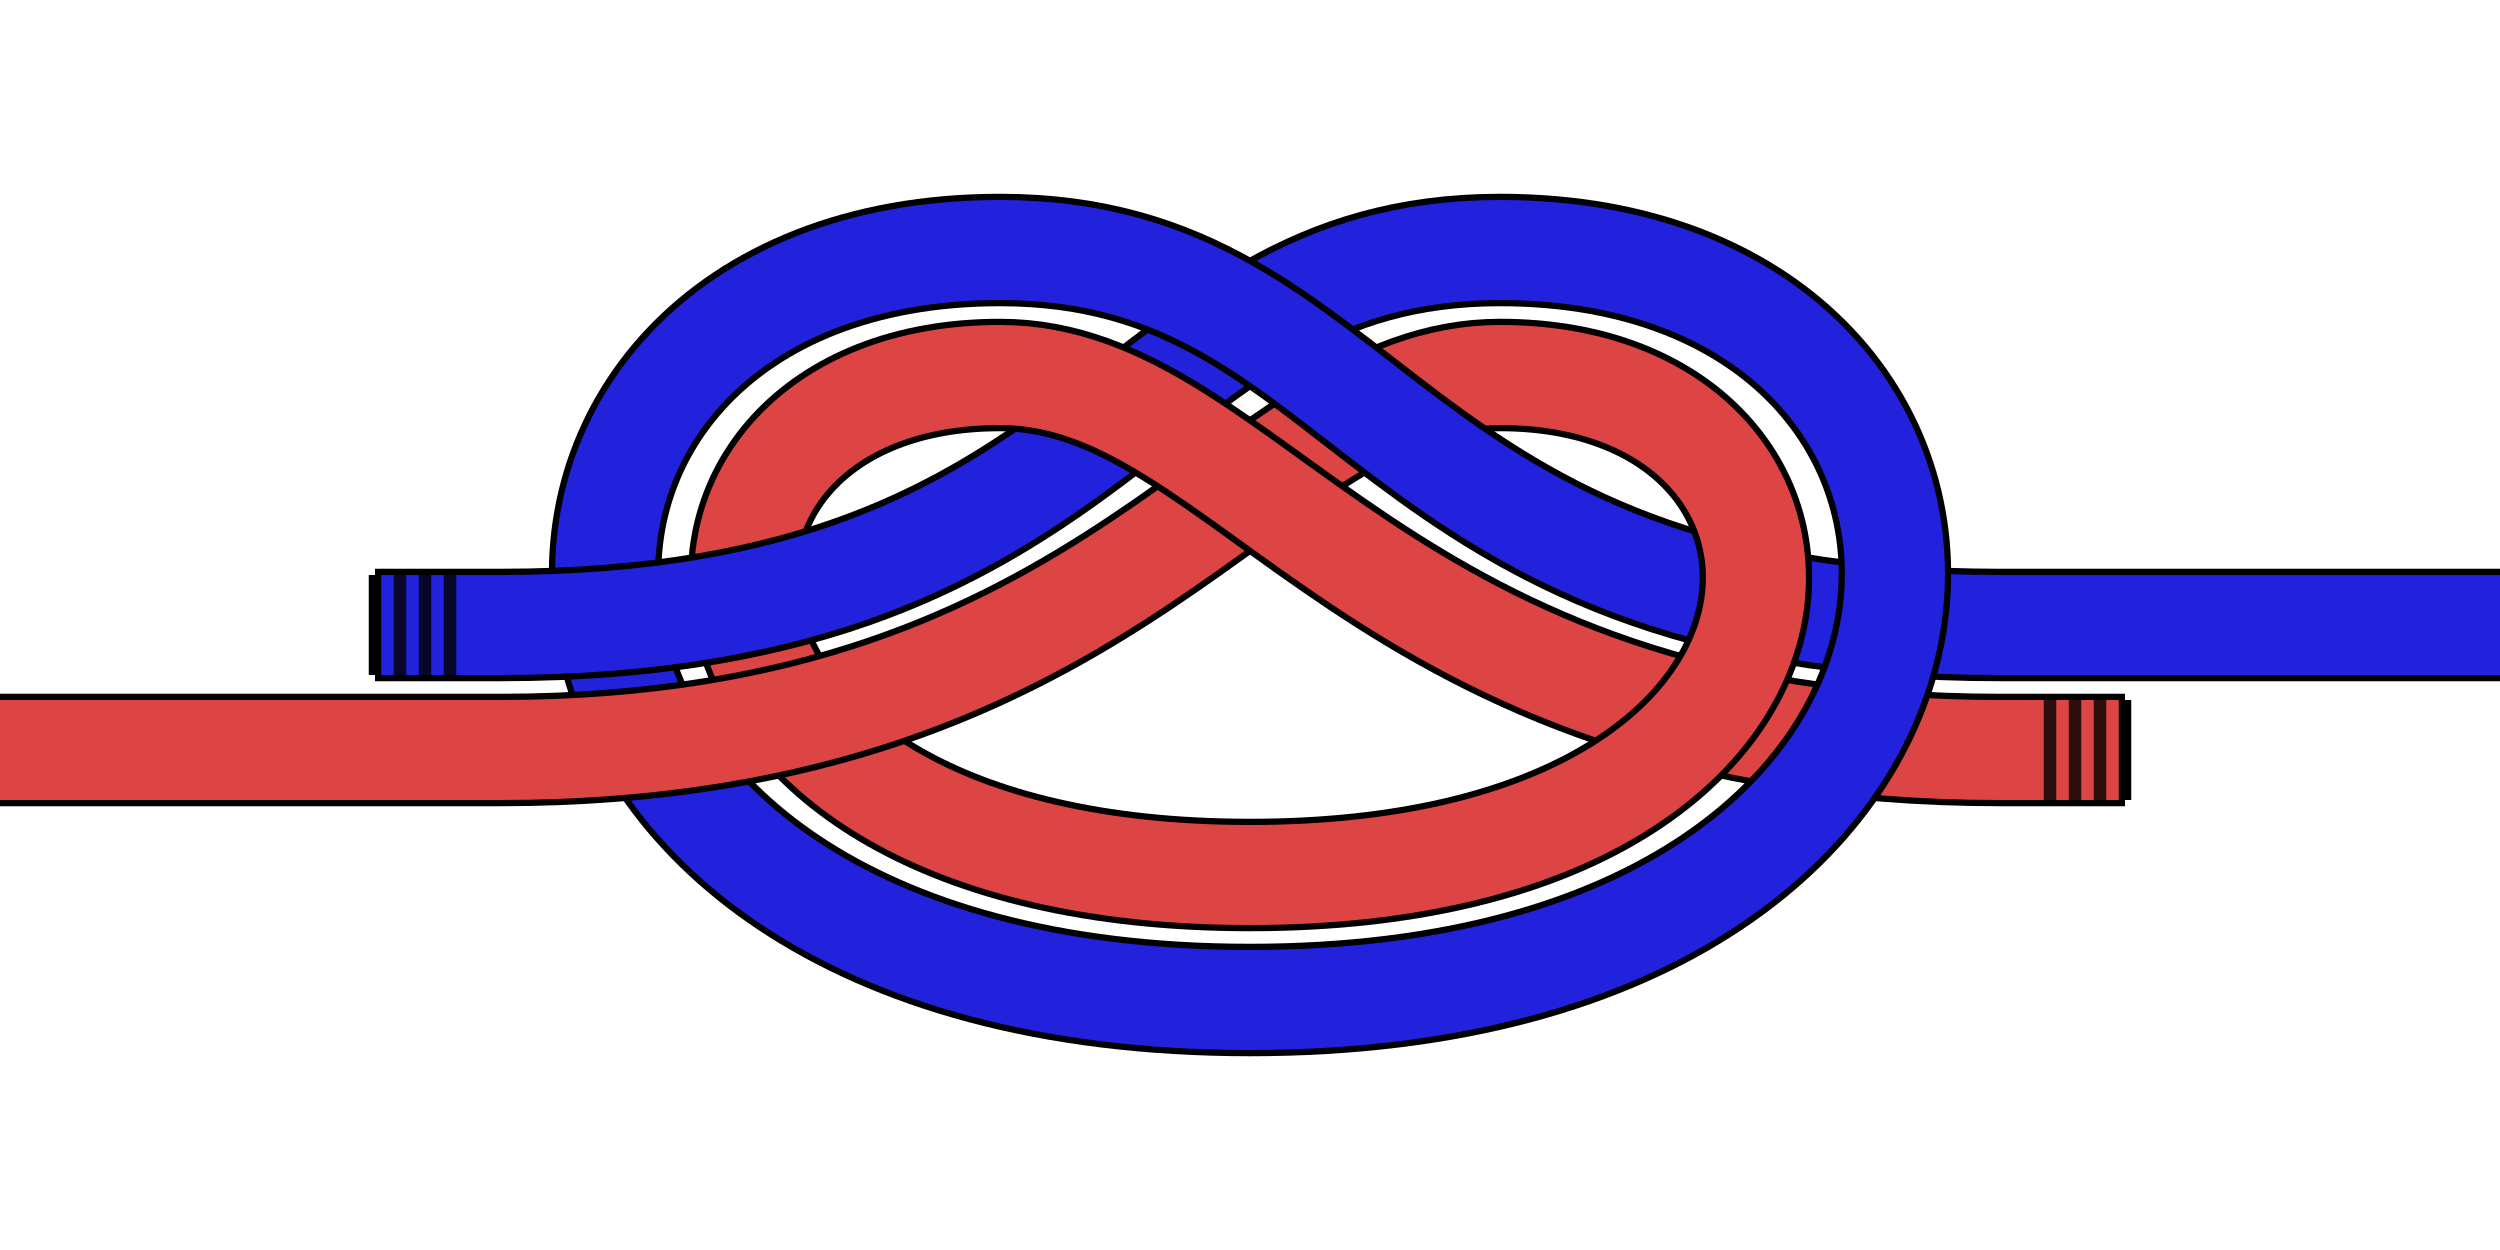
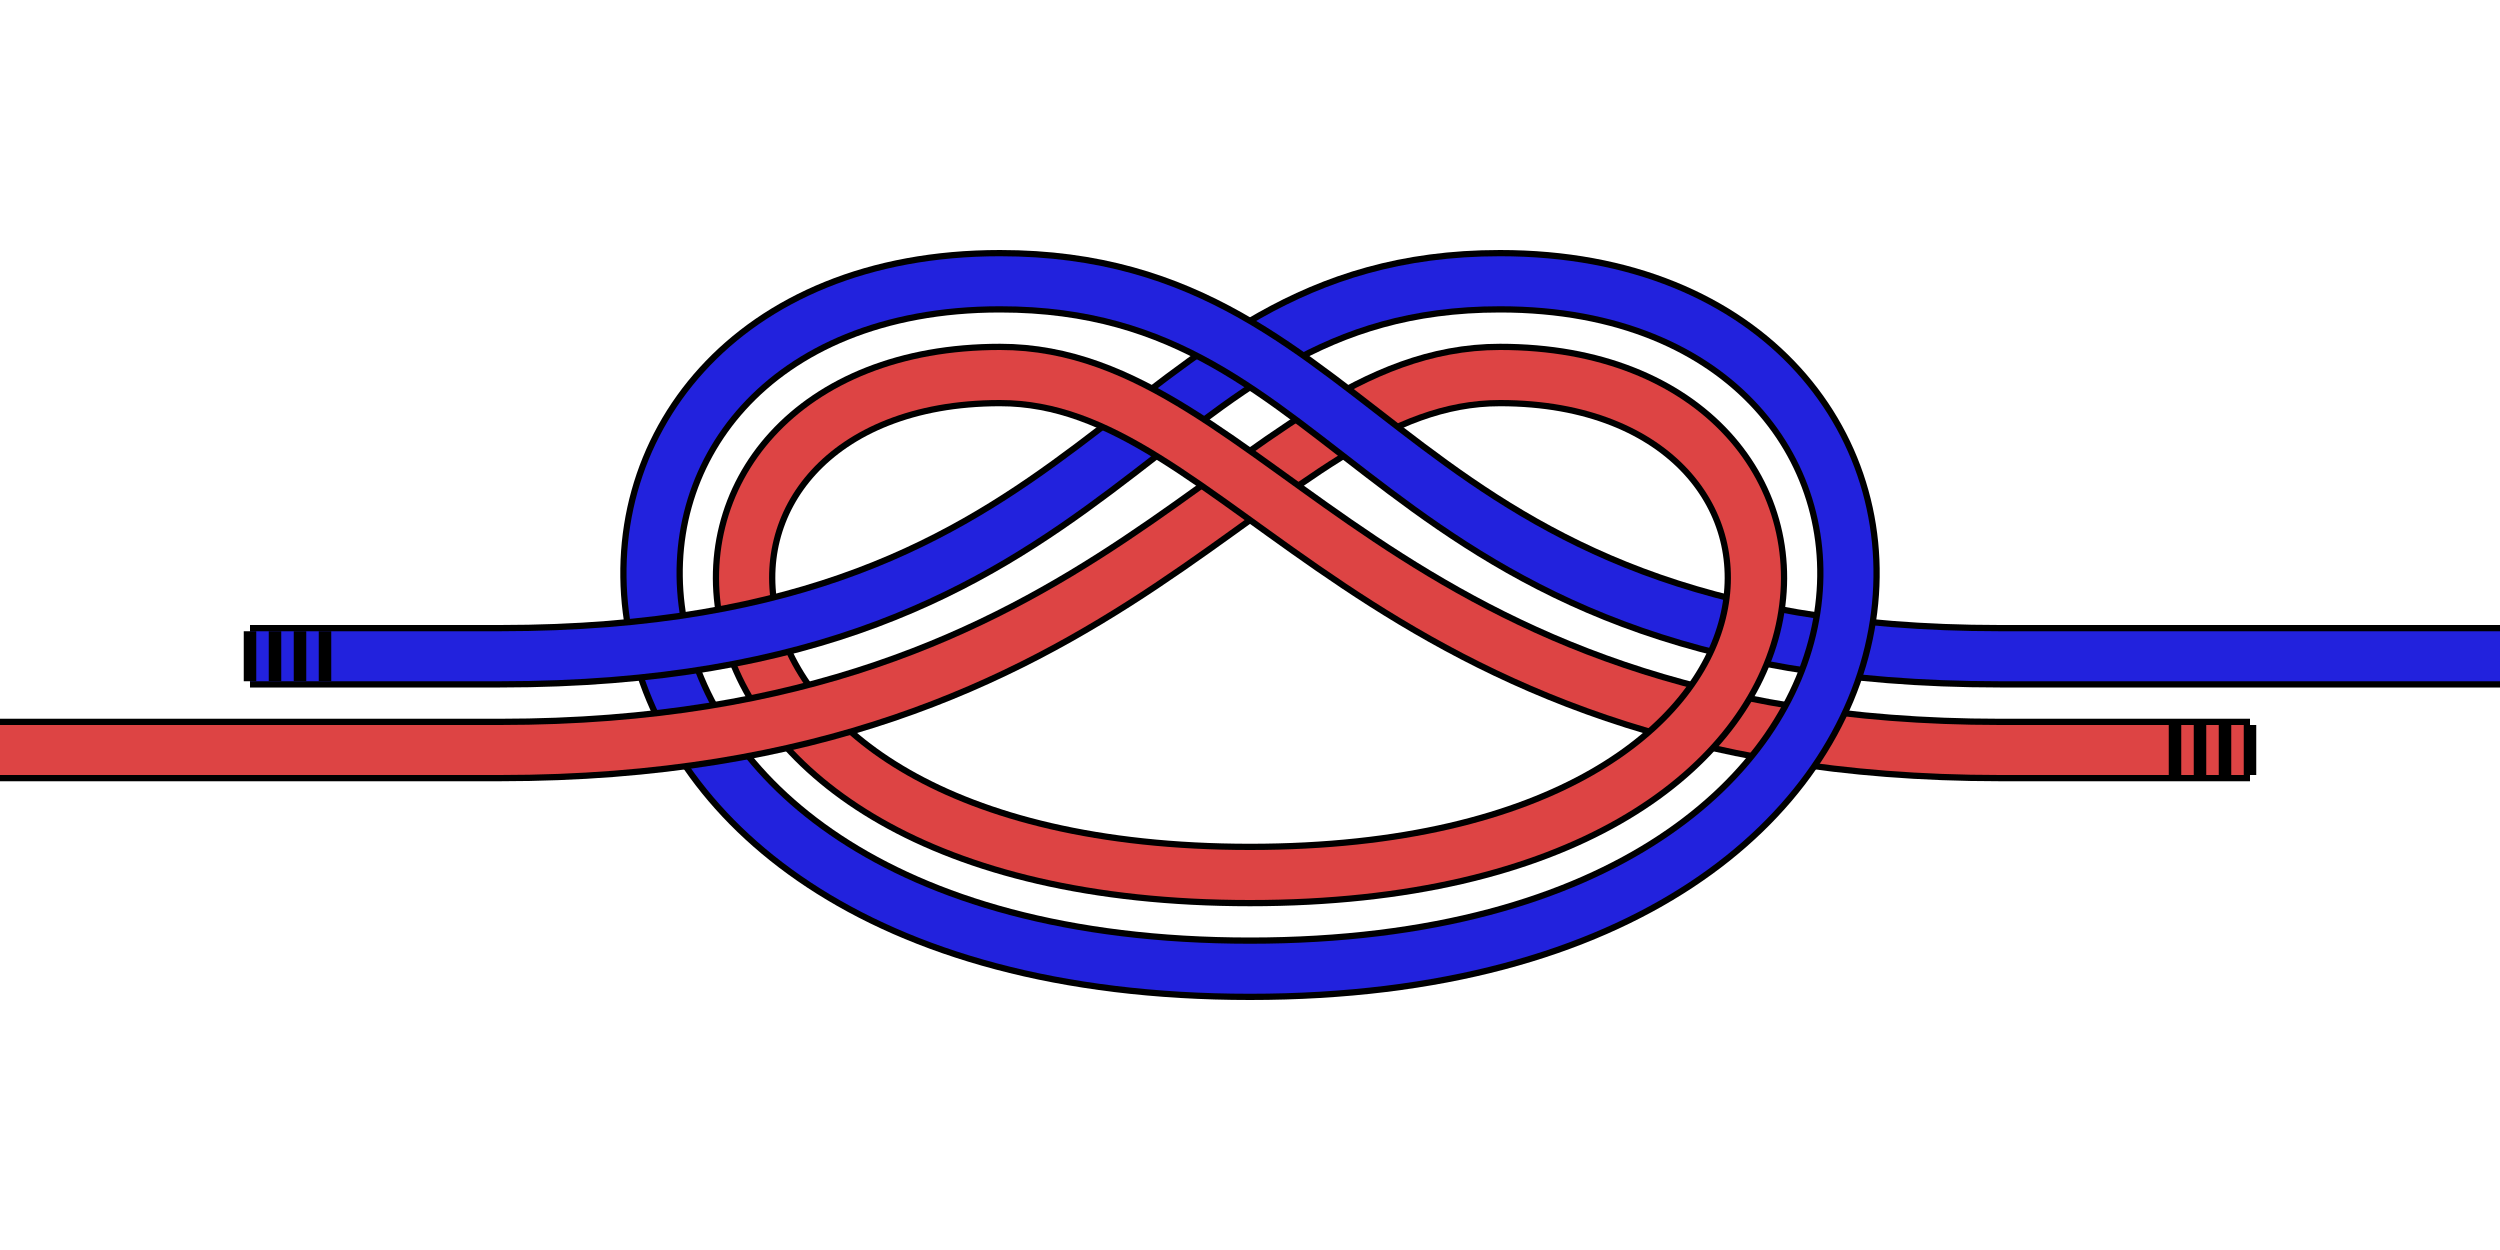
<svg xmlns="http://www.w3.org/2000/svg" version="1.1" baseProfile="full" width="400" height="200" viewBox="0 0 200 100">
-   <path d="M 80 30 C 50 30, 50 70, 100 70" stroke="black" stroke-width="9" fill="transparent" />
-   <path d="M 80 30 C 50 30, 50 70, 100 70" stroke="#D44" stroke-width="8" fill="transparent" />
-   <path d="M 80 20 C 35 20, 35 80, 100 80" stroke="black" stroke-width="9" fill="transparent" />
-   <path d="M 80 20 C 35 20, 35 80, 100 80" stroke="#22D" stroke-width="8" fill="transparent" />
-   <path d="M 0 60 H 40 C 90 60, 100 30, 120 30" stroke="black" stroke-width="9" fill="transparent" />
-   <path d="M 0 60 H 40 C 90 60, 100 30, 120 30" stroke="#D44" stroke-width="8" fill="transparent" />
-   <path d="M 30 50 H 40 C 90 50, 90 20, 120 20" stroke="black" stroke-width="9" fill="transparent" />
-   <path d="M 30 50 H 40 C 90 50, 90 20, 120 20" stroke="#22D" stroke-width="8" fill="transparent" />
-   <path d="M 170 60 H 160 C 110 60, 100 30, 80 30" stroke="black" stroke-width="9" fill="transparent" />
-   <path d="M 170 60 H 160 C 110 60, 100 30, 80 30" stroke="#D44" stroke-width="8" fill="transparent" />
-   <path d="M 200 50 H 160 C 110 50, 110 20, 80 20" stroke="black" stroke-width="9" fill="transparent" />
-   <path d="M 200 50 H 160 C 110 50, 110 20, 80 20" stroke="#22D" stroke-width="8" fill="transparent" />
-   <path d="M 120 30 C 150 30, 150 70, 100 70" stroke="black" stroke-width="9" fill="transparent" />
-   <path d="M 120 30 C 150 30, 150 70, 100 70" stroke="#D44" stroke-width="8" fill="transparent" />
-   <path d="M 120 20 C 165 20, 165 80, 100 80" stroke="black" stroke-width="9" fill="transparent" />
-   <path d="M 120 20 C 165 20, 165 80, 100 80" stroke="#22D" stroke-width="8" fill="transparent" />
-   <path d="M 170 56 v 8" stroke="black" stroke-width="1" fill="transparent" />
-   <path d="M 30 46 v 8" stroke="black" stroke-width="1" fill="transparent" />
-   <path d="M 168 56 v 8" stroke="black" stroke-width="1" fill="transparent" stroke-opacity="0.8" />
-   <path d="M 166 56 v 8" stroke="black" stroke-width="1" fill="transparent" stroke-opacity="0.8" />
-   <path d="M 164 56 v 8" stroke="black" stroke-width="1" fill="transparent" stroke-opacity="0.8" />
-   <path d="M 32 46 v 8" stroke="black" stroke-width="1" fill="transparent" stroke-opacity="0.8" />
-   <path d="M 34 46 v 8" stroke="black" stroke-width="1" fill="transparent" stroke-opacity="0.8" />
-   <path d="M 36 46 v 8" stroke="black" stroke-width="1" fill="transparent" stroke-opacity="0.8" />
+   <path d="M 80 30 C 50 30, 50 70, 100 70" stroke="black" stroke-width="5" fill="transparent" />
+   <path d="M 80 30 C 50 30, 50 70, 100 70" stroke="#D44" stroke-width="4" fill="transparent" />
+   <path d="M 80 22.5 C 40 22.5, 40 77.5, 100 77.5" stroke="black" stroke-width="5" fill="transparent" />
+   <path d="M 80 22.5 C 40 22.5, 40 77.5, 100 77.5" stroke="#22D" stroke-width="4" fill="transparent" />
+   <path d="M 0 60 H 40 C 90 60, 100 30, 120 30" stroke="black" stroke-width="5" fill="transparent" />
+   <path d="M 0 60 H 40 C 90 60, 100 30, 120 30" stroke="#D44" stroke-width="4" fill="transparent" />
+   <path d="M 20 52.5 H 40 C 90 52.5, 90 22.5, 120 22.5" stroke="black" stroke-width="5" fill="transparent" />
+   <path d="M 20 52.5 H 40 C 90 52.5, 90 22.5, 120 22.5" stroke="#22D" stroke-width="4" fill="transparent" />
+   <path d="M 180 60 H 160 C 110 60, 100 30, 80 30" stroke="black" stroke-width="5" fill="transparent" />
+   <path d="M 180 60 H 160 C 110 60, 100 30, 80 30" stroke="#D44" stroke-width="4" fill="transparent" />
+   <path d="M 200 52.5 H 160 C 110 52.5, 110 22.5, 80 22.5" stroke="black" stroke-width="5" fill="transparent" />
+   <path d="M 200 52.5 H 160 C 110 52.5, 110 22.5, 80 22.5" stroke="#22D" stroke-width="4" fill="transparent" />
+   <path d="M 120 30 C 150 30, 150 70, 100 70" stroke="black" stroke-width="5" fill="transparent" />
+   <path d="M 120 30 C 150 30, 150 70, 100 70" stroke="#D44" stroke-width="4" fill="transparent" />
+   <path d="M 120 22.5 C 160 22.5, 160 77.5, 100 77.5" stroke="black" stroke-width="5" fill="transparent" />
+   <path d="M 120 22.5 C 160 22.5, 160 77.5, 100 77.5" stroke="#22D" stroke-width="4" fill="transparent" />
+   <path d="M 180 58 v 4 m -2 -4 v 4 m -2 -4 v 4 m -2 -4 v 4" stroke="black" stroke-width="1" fill="transparent" />
+   <path d="M 20 50.5 v 4 m 2 -4 v 4 m 2 -4 v 4 m 2 -4 v 4" stroke="black" stroke-width="1" fill="transparent" />
</svg>
